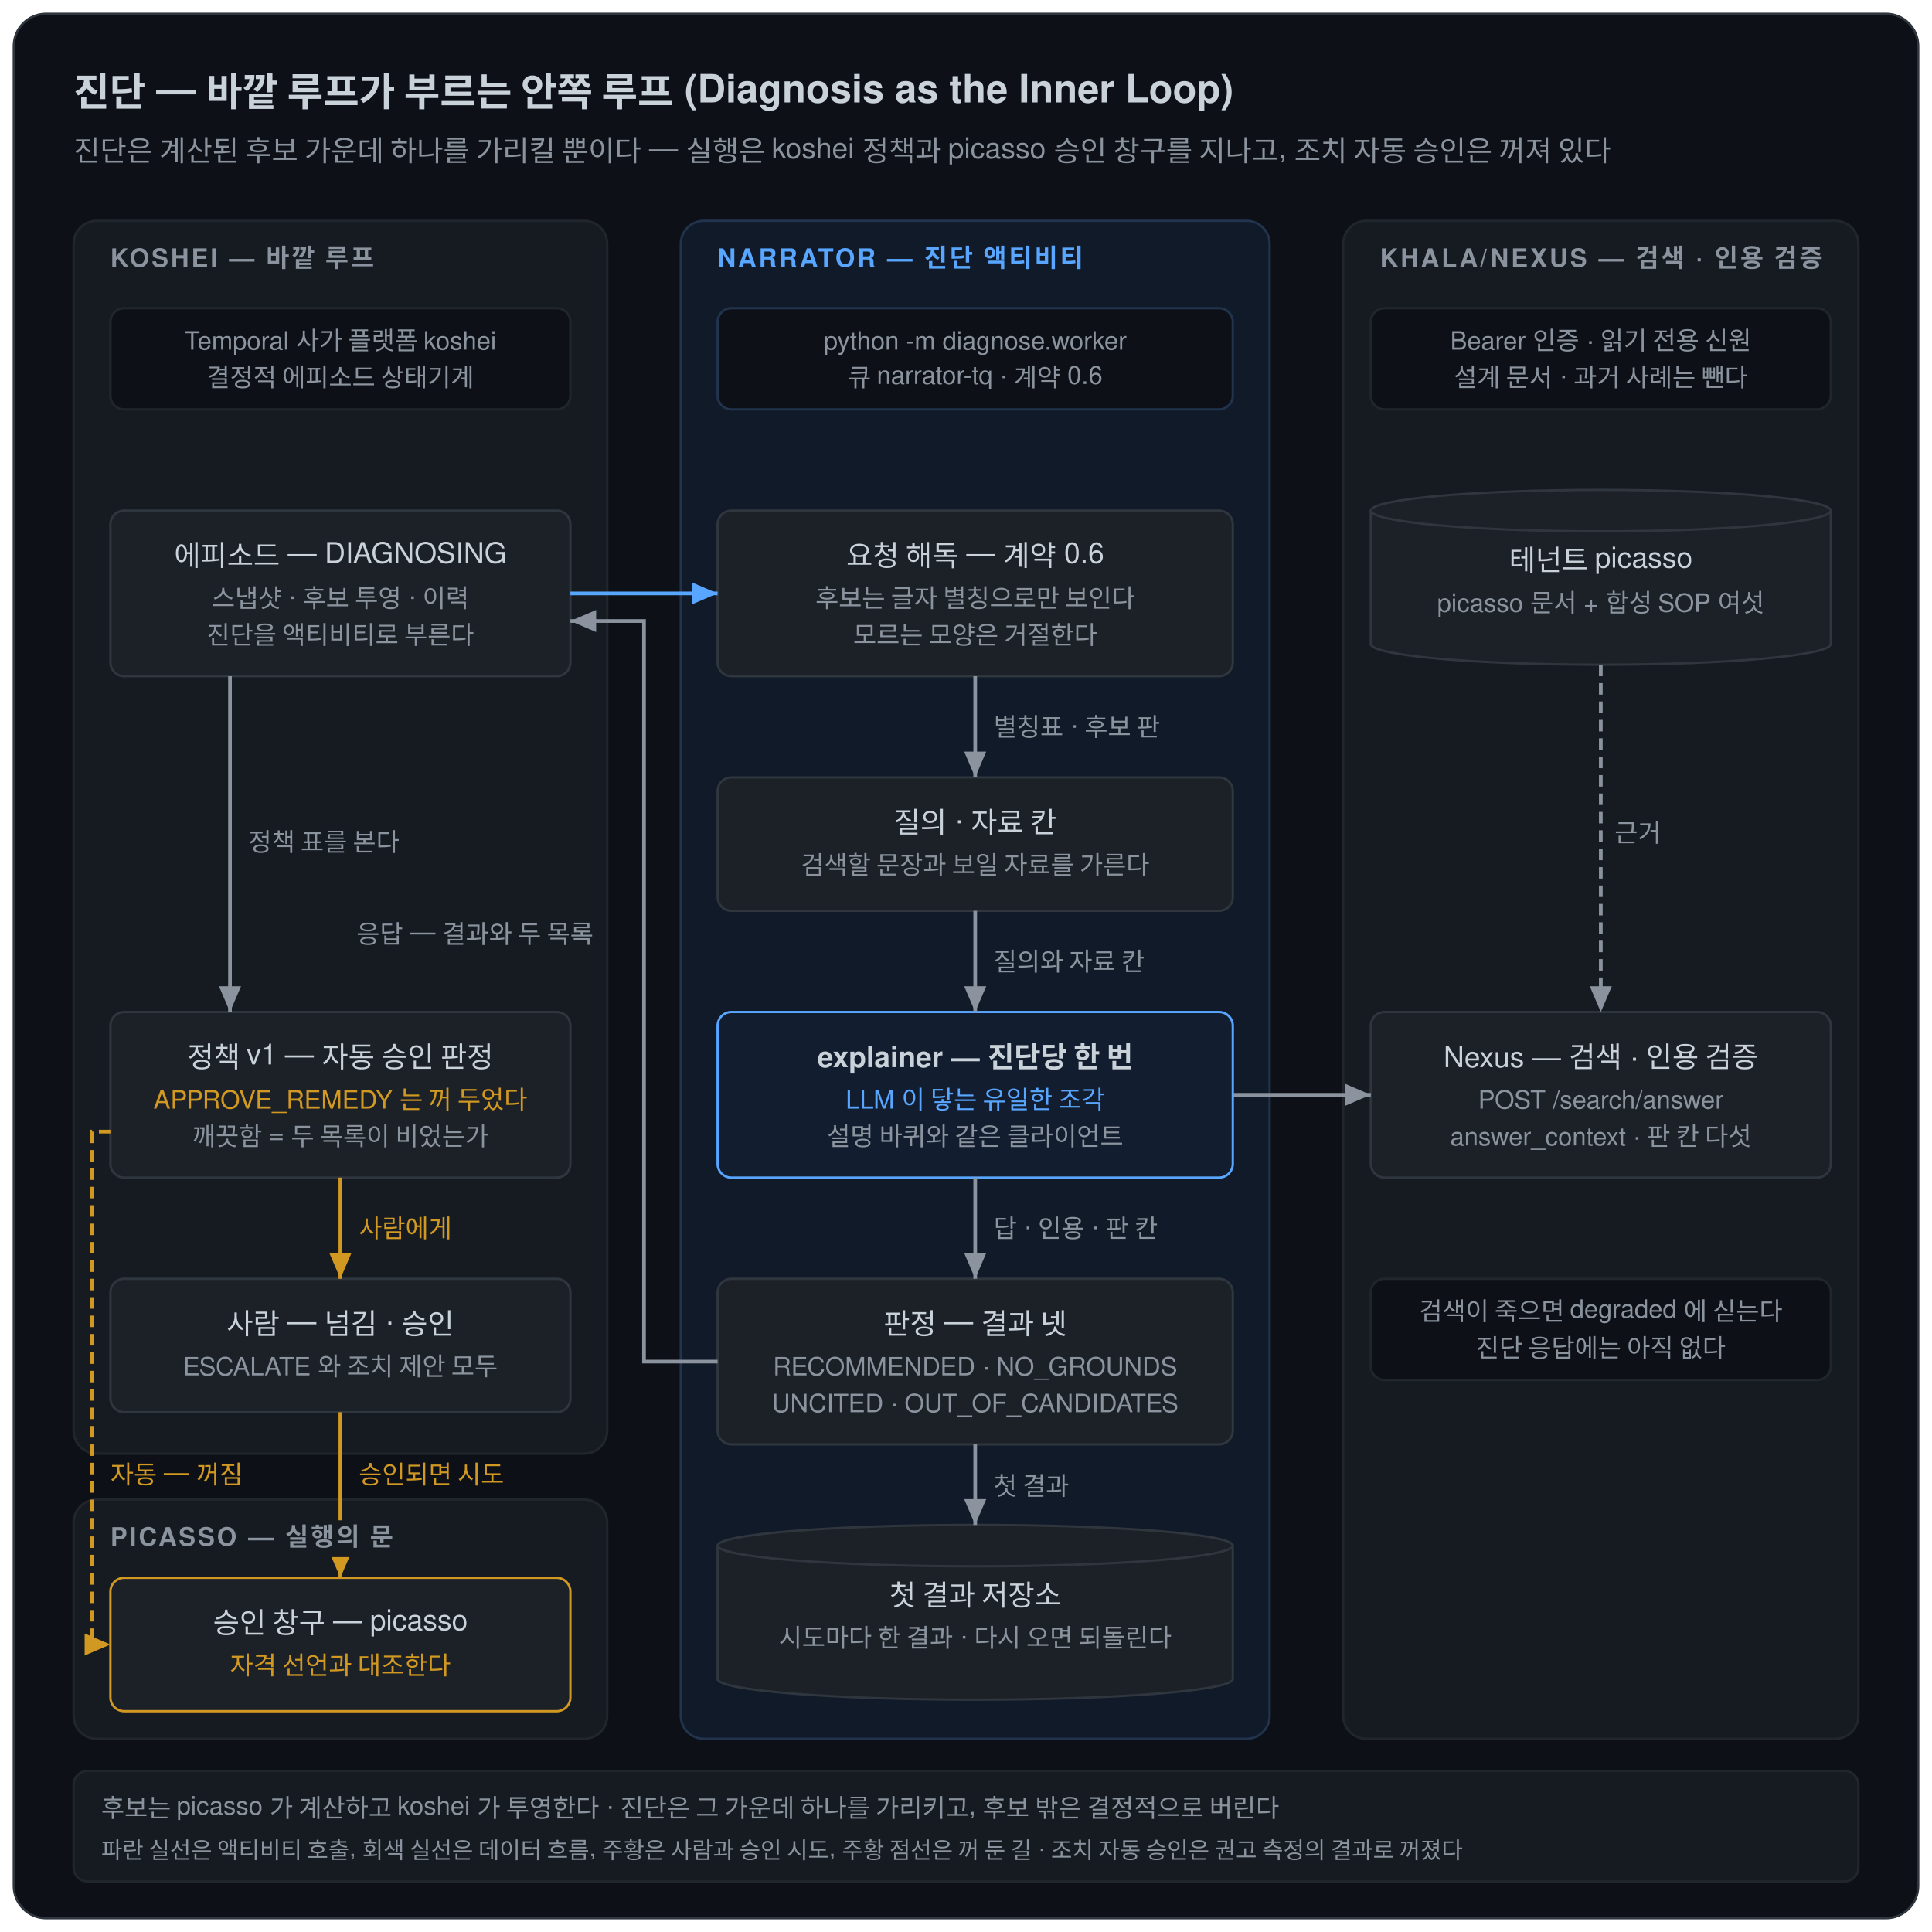
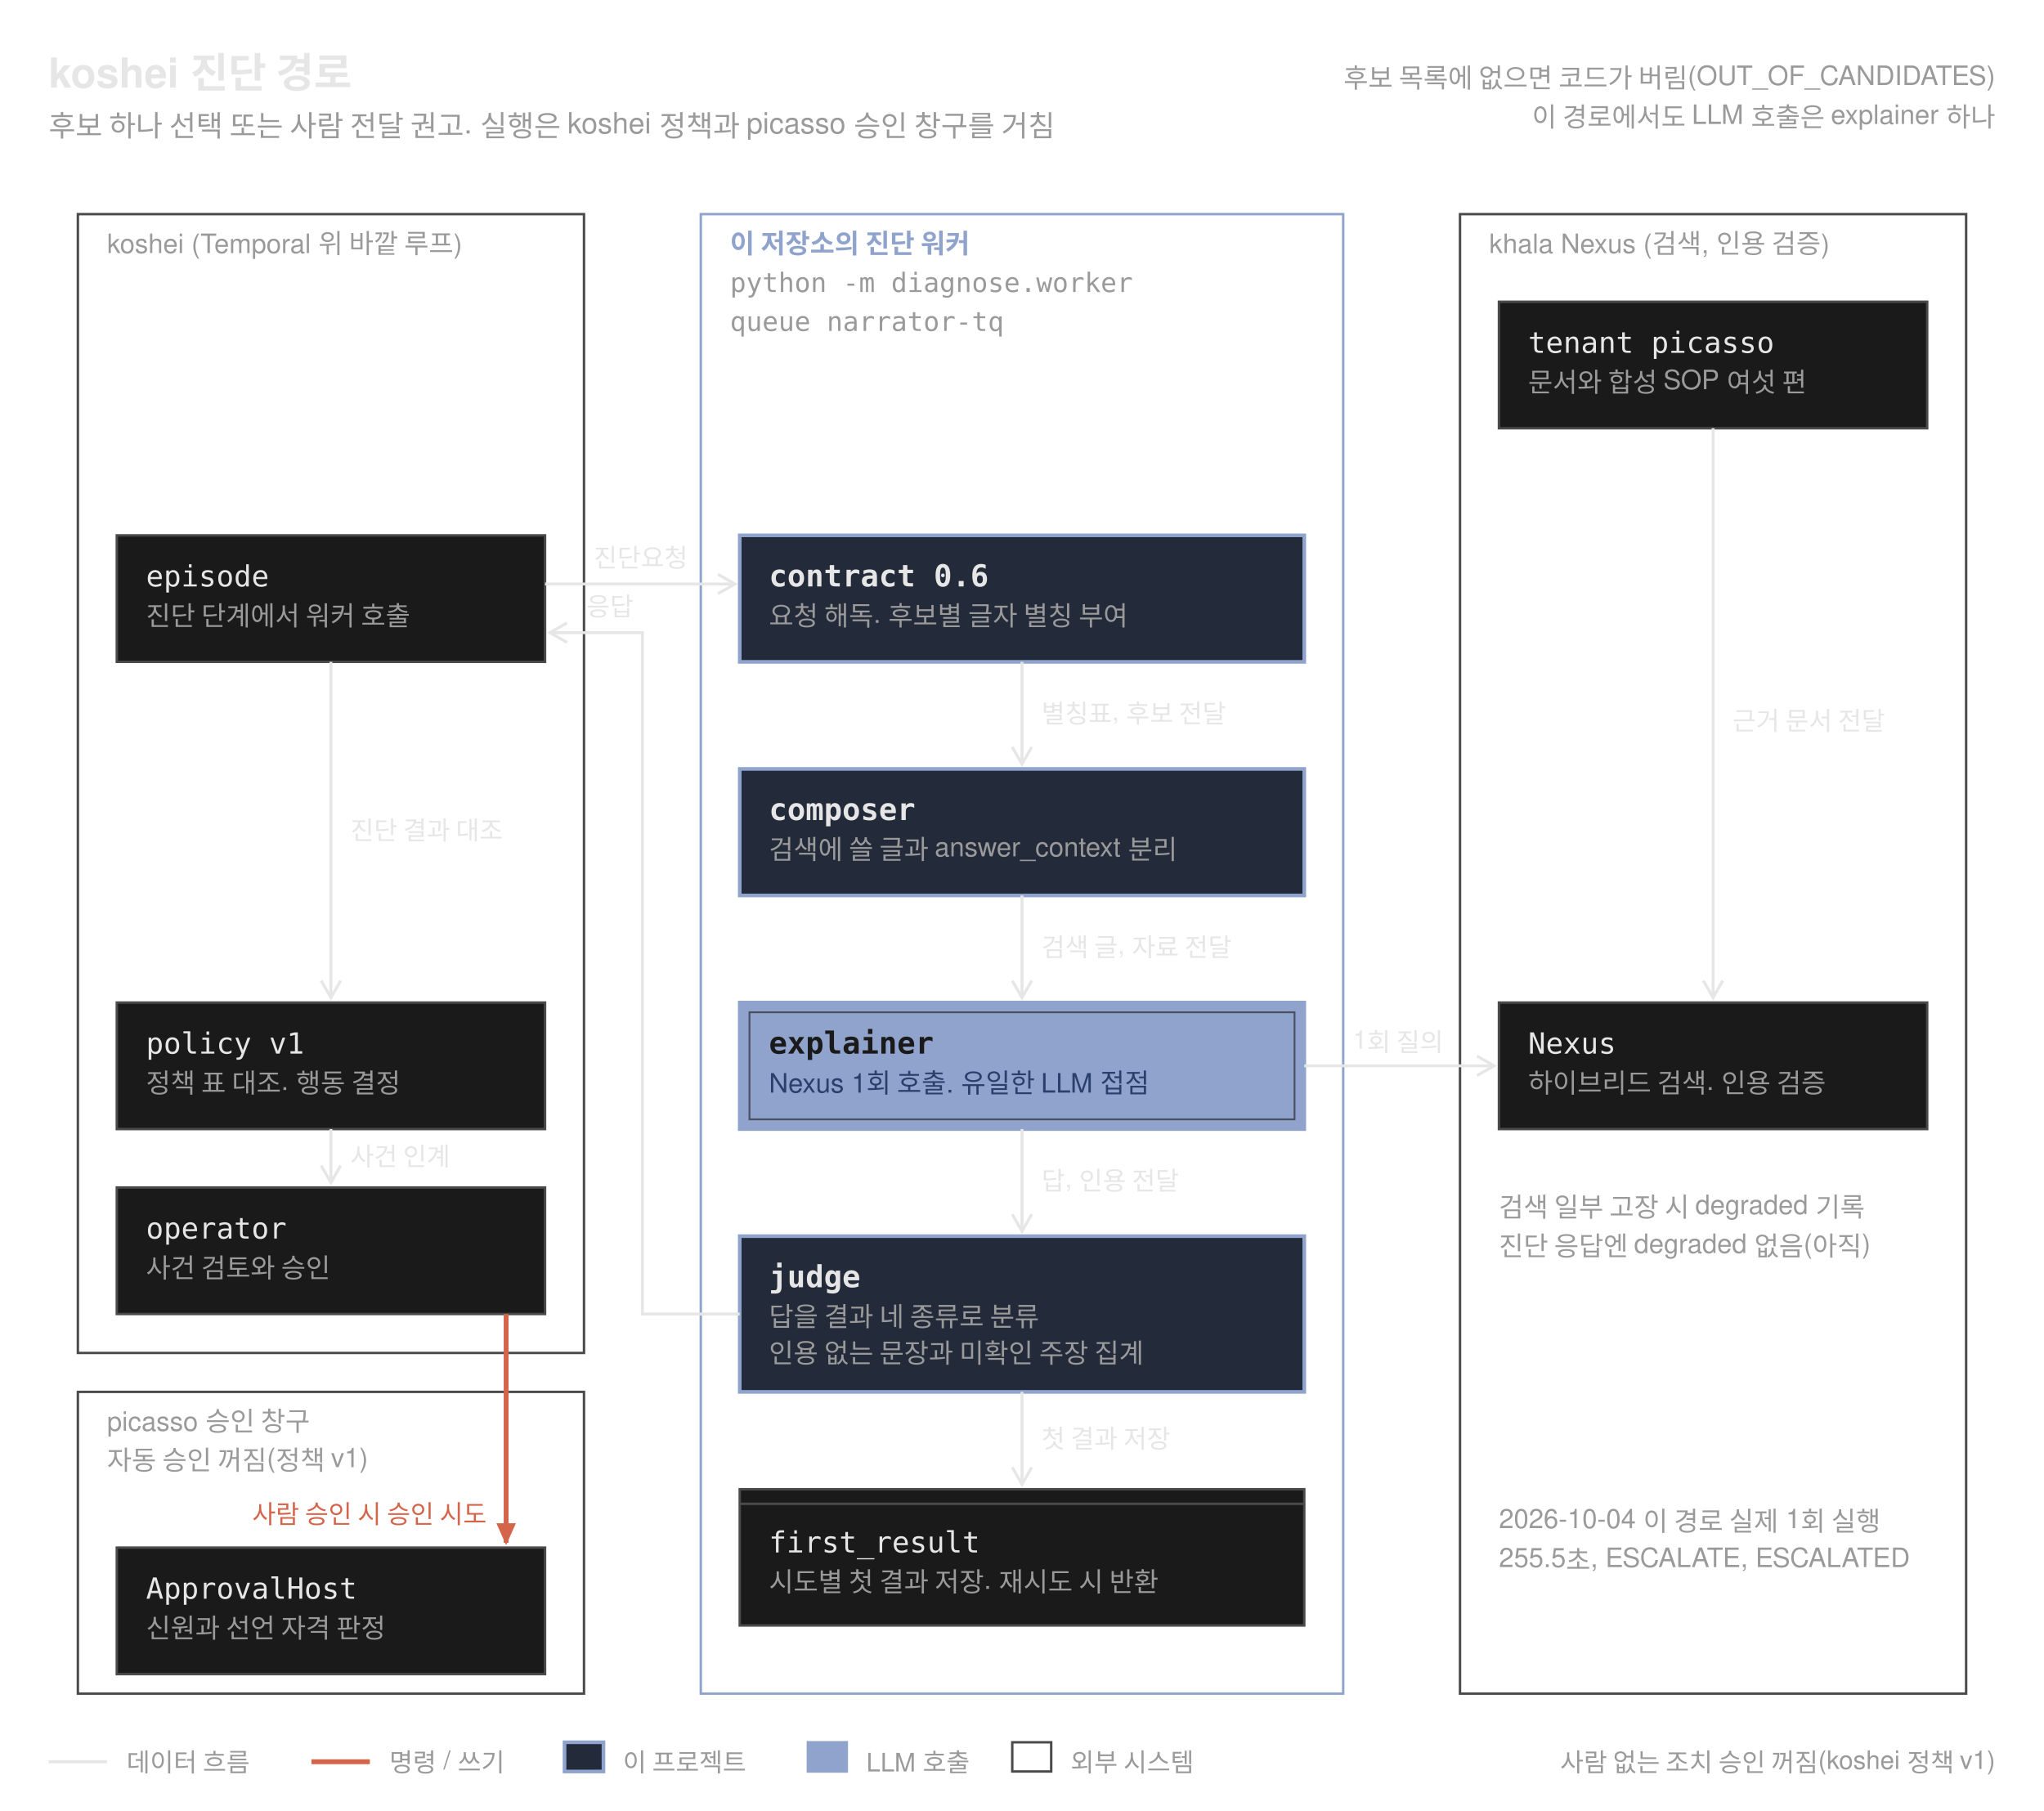
- <svg xmlns="http://www.w3.org/2000/svg" width="840" height="840" viewBox="0 0 840 840" font-family="Malgun Gothic,Apple SD Gothic Neo,Noto Sans KR,Segoe UI,-apple-system,Helvetica,Arial,sans-serif">
+ <svg xmlns="http://www.w3.org/2000/svg" width="840" height="744" viewBox="0 0 840 744">
  <defs>
-     <marker id="am" markerWidth="9" markerHeight="9" refX="7" refY="3" orient="auto">
-       <path d="M0,0 L7,3 L0,6 Z" fill="#8b949e" />
+     <marker id="data" markerUnits="userSpaceOnUse" markerWidth="10" markerHeight="10" refX="8" refY="5" orient="auto">
+       <path d="M1,1 L8,5 L1,9" fill="none" stroke="#e6e6e6" stroke-width="1.2" />
    </marker>
-     <marker id="ab" markerWidth="9" markerHeight="9" refX="7" refY="3" orient="auto">
-       <path d="M0,0 L7,3 L0,6 Z" fill="#58a6ff" />
+     <marker id="obs" markerUnits="userSpaceOnUse" markerWidth="10" markerHeight="10" refX="8" refY="5" orient="auto">
+       <path d="M1,1 L8,5 L1,9" fill="none" stroke="#9a9a9a" stroke-width="1.2" />
    </marker>
-     <marker id="aw" markerWidth="9" markerHeight="9" refX="7" refY="3" orient="auto">
-       <path d="M0,0 L7,3 L0,6 Z" fill="#d29922" />
+     <marker id="gov" markerUnits="userSpaceOnUse" markerWidth="10" markerHeight="10" refX="8" refY="5" orient="auto">
+       <path d="M1,1 L8,5 L1,9" fill="none" stroke="#8fa3cc" stroke-width="1.2" />
+     </marker>
+     <marker id="cmd" markerUnits="userSpaceOnUse" markerWidth="10" markerHeight="10" refX="8" refY="5" orient="auto">
+       <path d="M0,1 L9,5 L0,9 Z" fill="#d4654a" />
    </marker>
  </defs>
-   <rect x="6" y="6" width="828" height="828" rx="14" fill="#0d1117" stroke="#30363d" />
-   <text x="32" y="46" font-size="17" font-weight="600" fill="#c9d1d9">진단 — 바깥 루프가 부르는 안쪽 루프 (Diagnosis as the Inner Loop)</text>
-   <text x="32" y="70" font-size="12.5" fill="#8b949e">진단은 계산된 후보 가운데 하나를 가리킬 뿐이다 — 실행은 koshei 정책과 picasso 승인 창구를 지나고, 조치 자동 승인은 꺼져 있다</text>
-   <rect x="32" y="96" width="232" height="536" rx="10" fill="#161b22" stroke="#21262d" />
-   <text x="48" y="116" font-size="11" font-weight="700" fill="#8b949e" letter-spacing="1">KOSHEI — 바깥 루프</text>
-   <rect x="32" y="652" width="232" height="104" rx="10" fill="#161b22" stroke="#21262d" />
-   <rect x="296" y="96" width="256" height="660" rx="10" fill="#101a28" stroke="#22334d" />
-   <text x="312" y="116" font-size="11" font-weight="700" fill="#58a6ff" letter-spacing="1">NARRATOR — 진단 액티비티</text>
-   <rect x="584" y="96" width="224" height="660" rx="10" fill="#161b22" stroke="#21262d" />
-   <text x="600" y="116" font-size="11" font-weight="700" fill="#8b949e" letter-spacing="1">KHALA/NEXUS — 검색 · 인용 검증</text>
-   <rect x="48" y="134" width="200" height="44" rx="6" fill="#0d1117" stroke="#21262d" />
-   <text x="148" y="152" font-size="11" fill="#8b949e" text-anchor="middle">Temporal 사가 플랫폼 koshei</text>
-   <text x="148" y="168" font-size="11" fill="#8b949e" text-anchor="middle">결정적 에피소드 상태기계</text>
-   <rect x="312" y="134" width="224" height="44" rx="6" fill="#0d1117" stroke="#22334d" />
-   <text x="424" y="152" font-size="11" fill="#8b949e" text-anchor="middle">python -m diagnose.worker</text>
-   <text x="424" y="168" font-size="11" fill="#8b949e" text-anchor="middle">큐 narrator-tq · 계약 0.6</text>
-   <rect x="596" y="134" width="200" height="44" rx="6" fill="#0d1117" stroke="#21262d" />
-   <text x="696" y="152" font-size="11" fill="#8b949e" text-anchor="middle">Bearer 인증 · 읽기 전용 신원</text>
-   <text x="696" y="168" font-size="11" fill="#8b949e" text-anchor="middle">설계 문서 · 과거 사례는 뺀다</text>
-   <rect x="48" y="222" width="200" height="72" rx="6" fill="#1c2128" stroke="#30363d" />
-   <text x="148" y="246" font-size="12.5" fill="#c9d1d9" text-anchor="middle">에피소드 — DIAGNOSING</text>
-   <text x="148" y="264" font-size="11" fill="#8b949e" text-anchor="middle">스냅샷 · 후보 투영 · 이력</text>
-   <text x="148" y="280" font-size="11" fill="#8b949e" text-anchor="middle">진단을 액티비티로 부른다</text>
-   <rect x="48" y="440" width="200" height="72" rx="6" fill="#1c2128" stroke="#30363d" />
-   <text x="148" y="464" font-size="12.5" fill="#c9d1d9" text-anchor="middle">정책 v1 — 자동 승인 판정</text>
-   <text x="148" y="482" font-size="11" fill="#d29922" text-anchor="middle">APPROVE_REMEDY 는 꺼 두었다</text>
-   <text x="148" y="498" font-size="11" fill="#8b949e" text-anchor="middle">깨끗함 = 두 목록이 비었는가</text>
-   <rect x="48" y="556" width="200" height="58" rx="6" fill="#1c2128" stroke="#30363d" />
-   <text x="148" y="580" font-size="12.5" fill="#c9d1d9" text-anchor="middle">사람 — 넘김 · 승인</text>
-   <text x="148" y="598" font-size="11" fill="#8b949e" text-anchor="middle">ESCALATE 와 조치 제안 모두</text>
-   <rect x="48" y="686" width="200" height="58" rx="6" fill="#1c2128" stroke="#d29922" />
-   <text x="148" y="710" font-size="12.5" fill="#c9d1d9" text-anchor="middle">승인 창구 — picasso</text>
-   <text x="148" y="728" font-size="11" fill="#d29922" text-anchor="middle">자격 선언과 대조한다</text>
-   <rect x="312" y="222" width="224" height="72" rx="6" fill="#1c2128" stroke="#30363d" />
-   <text x="424" y="246" font-size="12.5" fill="#c9d1d9" text-anchor="middle">요청 해독 — 계약 0.6</text>
-   <text x="424" y="264" font-size="11" fill="#8b949e" text-anchor="middle">후보는 글자 별칭으로만 보인다</text>
-   <text x="424" y="280" font-size="11" fill="#8b949e" text-anchor="middle">모르는 모양은 거절한다</text>
-   <rect x="312" y="338" width="224" height="58" rx="6" fill="#1c2128" stroke="#30363d" />
-   <text x="424" y="362" font-size="12.5" fill="#c9d1d9" text-anchor="middle">질의 · 자료 칸</text>
-   <text x="424" y="380" font-size="11" fill="#8b949e" text-anchor="middle">검색할 문장과 보일 자료를 가른다</text>
-   <rect x="312" y="440" width="224" height="72" rx="6" fill="#121d2f" stroke="#58a6ff" />
-   <text x="424" y="464" font-size="12.5" font-weight="600" fill="#c9d1d9" text-anchor="middle">explainer — 진단당 한 번</text>
-   <text x="424" y="482" font-size="11" fill="#58a6ff" text-anchor="middle">LLM 이 닿는 유일한 조각</text>
-   <text x="424" y="498" font-size="11" fill="#8b949e" text-anchor="middle">설명 바퀴와 같은 클라이언트</text>
-   <rect x="312" y="556" width="224" height="72" rx="6" fill="#1c2128" stroke="#30363d" />
-   <text x="424" y="580" font-size="12.5" fill="#c9d1d9" text-anchor="middle">판정 — 결과 넷</text>
-   <text x="424" y="598" font-size="11" fill="#8b949e" text-anchor="middle">RECOMMENDED · NO_GROUNDS</text>
-   <text x="424" y="614" font-size="11" fill="#8b949e" text-anchor="middle">UNCITED · OUT_OF_CANDIDATES</text>
-   <path d="M312,672 a112,9 0 0 1 224,0 l0,58 a112,9 0 0 1 -224,0 Z" fill="#1c2128" stroke="#30363d" />
-   <path d="M312,672 a112,9 0 0 0 224,0" fill="none" stroke="#30363d" />
-   <text x="424" y="698" font-size="12.5" fill="#c9d1d9" text-anchor="middle">첫 결과 저장소</text>
-   <text x="424" y="716" font-size="11" fill="#8b949e" text-anchor="middle">시도마다 한 결과 · 다시 오면 되돌린다</text>
-   <path d="M596,222 a100,9 0 0 1 200,0 l0,58 a100,9 0 0 1 -200,0 Z" fill="#1c2128" stroke="#30363d" />
-   <path d="M596,222 a100,9 0 0 0 200,0" fill="none" stroke="#30363d" />
-   <text x="696" y="248" font-size="12.5" fill="#c9d1d9" text-anchor="middle">테넌트 picasso</text>
-   <text x="696" y="266" font-size="11" fill="#8b949e" text-anchor="middle">picasso 문서 + 합성 SOP 여섯</text>
-   <rect x="596" y="440" width="200" height="72" rx="6" fill="#1c2128" stroke="#30363d" />
-   <text x="696" y="464" font-size="12.5" fill="#c9d1d9" text-anchor="middle">Nexus — 검색 · 인용 검증</text>
-   <text x="696" y="482" font-size="11" fill="#8b949e" text-anchor="middle">POST /search/answer</text>
-   <text x="696" y="498" font-size="11" fill="#8b949e" text-anchor="middle">answer_context · 판 칸 다섯</text>
-   <rect x="596" y="556" width="200" height="44" rx="6" fill="#0d1117" stroke="#21262d" />
-   <text x="696" y="574" font-size="11" fill="#8b949e" text-anchor="middle">검색이 죽으면 degraded 에 싣는다</text>
-   <text x="696" y="590" font-size="11" fill="#8b949e" text-anchor="middle">진단 응답에는 아직 없다</text>
-   <polyline points="248,258 312,258" fill="none" stroke="#58a6ff" stroke-width="1.6" marker-end="url(#ab)" />
-   <polyline points="424,294 424,338" fill="none" stroke="#8b949e" stroke-width="1.6" marker-end="url(#am)" />
-   <text x="432" y="320" font-size="11" fill="#8b949e">별칭표 · 후보 판</text>
-   <polyline points="424,396 424,440" fill="none" stroke="#8b949e" stroke-width="1.6" marker-end="url(#am)" />
-   <text x="432" y="422" font-size="11" fill="#8b949e">질의와 자료 칸</text>
-   <polyline points="424,512 424,556" fill="none" stroke="#8b949e" stroke-width="1.6" marker-end="url(#am)" />
-   <text x="432" y="538" font-size="11" fill="#8b949e">답 · 인용 · 판 칸</text>
-   <polyline points="424,628 424,663" fill="none" stroke="#8b949e" stroke-width="1.6" marker-end="url(#am)" />
-   <text x="432" y="650" font-size="11" fill="#8b949e">첫 결과</text>
-   <polyline points="536,476 596,476" fill="none" stroke="#8b949e" stroke-width="1.6" marker-end="url(#am)" />
-   <polyline points="696,289 696,440" fill="none" stroke="#8b949e" stroke-width="1.6" stroke-dasharray="5 3" marker-end="url(#am)" />
-   <text x="702" y="366" font-size="11" fill="#8b949e">근거</text>
-   <polyline points="312,592 280,592 280,270 248,270" fill="none" stroke="#8b949e" stroke-width="1.6" marker-end="url(#am)" />
-   <text x="258" y="410" font-size="11" fill="#8b949e" text-anchor="end">응답 — 결과와 두 목록</text>
-   <polyline points="100,294 100,440" fill="none" stroke="#8b949e" stroke-width="1.6" marker-end="url(#am)" />
-   <text x="108" y="370" font-size="11" fill="#8b949e">정책 표를 본다</text>
-   <polyline points="148,512 148,556" fill="none" stroke="#d29922" stroke-width="1.6" marker-end="url(#aw)" />
-   <text x="156" y="538" font-size="11" fill="#d29922">사람에게</text>
-   <polyline points="148,614 148,686" fill="none" stroke="#d29922" stroke-width="1.6" marker-end="url(#aw)" />
-   <text x="156" y="645" font-size="11" fill="#d29922">승인되면 시도</text>
-   <polyline points="48,492 40,492 40,715 48,715" fill="none" stroke="#d29922" stroke-width="1.6" stroke-dasharray="5 3" marker-end="url(#aw)" />
-   <text x="48" y="645" font-size="11" fill="#d29922">자동 — 꺼짐</text>
-   <g>
-     <rect x="141" y="661" width="14" height="16" fill="#161b22" />
-     <text x="48" y="672" font-size="11" font-weight="700" fill="#8b949e" letter-spacing="1">PICASSO — 실행의 문</text>
+   <g font-family="'Helvetica Neue', Helvetica, Arial, 'Apple SD Gothic Neo', 'Malgun Gothic', 'Noto Sans KR', 'Noto Sans CJK KR', sans-serif" fill="#e6e6e6">
+     <text x="20" y="36" font-size="17" font-weight="700">koshei 진단 경로</text>
+     <text x="20" y="56" font-size="12" fill="#9a9a9a">후보 하나 선택 또는 사람 전달 권고. 실행은 koshei 정책과 picasso 승인 창구를 거침</text>
+     <text x="820" y="36" font-size="11" fill="#9a9a9a" text-anchor="end">후보 목록에 없으면 코드가 버림(OUT_OF_CANDIDATES)</text>
+     <text x="820" y="52" font-size="11" fill="#9a9a9a" text-anchor="end">이 경로에서도 LLM 호출은 explainer 하나</text>
+     <rect x="32" y="88" width="208" height="468" fill="none" stroke="#4a4a4a" />
+     <text x="44" y="104" font-size="11" fill="#9a9a9a">koshei (Temporal 위 바깥 루프)</text>
+     <rect x="32" y="572" width="208" height="124" fill="none" stroke="#4a4a4a" />
+     <text x="44" y="588" font-size="11" fill="#9a9a9a">picasso 승인 창구</text>
+     <text x="44" y="604" font-size="11" fill="#9a9a9a">자동 승인 꺼짐(정책 v1)</text>
+     <rect x="288" y="88" width="264" height="608" fill="none" stroke="#8fa3cc" />
+     <text x="300" y="104" font-size="11" fill="#8fa3cc" font-weight="700">이 저장소의 진단 워커</text>
+     <text x="300" y="120" font-size="11" fill="#9a9a9a" font-family="Menlo, Consolas, 'DejaVu Sans Mono', monospace">python -m diagnose.worker</text>
+     <text x="300" y="136" font-size="11" fill="#9a9a9a" font-family="Menlo, Consolas, 'DejaVu Sans Mono', monospace">queue narrator-tq</text>
+     <rect x="600" y="88" width="208" height="608" fill="none" stroke="#4a4a4a" />
+     <text x="612" y="104" font-size="11" fill="#9a9a9a">khala Nexus (검색, 인용 검증)</text>
+     <rect x="48" y="220" width="176" height="52" fill="#1a1a1a" stroke="#4a4a4a" />
+     <text x="60" y="241" font-size="12" font-family="Menlo, Consolas, 'DejaVu Sans Mono', monospace">episode</text>
+     <text x="60" y="257" font-size="11" fill="#9a9a9a">진단 단계에서 워커 호출</text>
+     <rect x="48" y="412" width="176" height="52" fill="#1a1a1a" stroke="#4a4a4a" />
+     <text x="60" y="433" font-size="12" font-family="Menlo, Consolas, 'DejaVu Sans Mono', monospace">policy v1</text>
+     <text x="60" y="449" font-size="11" fill="#9a9a9a">정책 표 대조. 행동 결정</text>
+     <rect x="48" y="488" width="176" height="52" fill="#1a1a1a" stroke="#4a4a4a" />
+     <text x="60" y="509" font-size="12" font-family="Menlo, Consolas, 'DejaVu Sans Mono', monospace">operator</text>
+     <text x="60" y="525" font-size="11" fill="#9a9a9a">사건 검토와 승인</text>
+     <rect x="48" y="636" width="176" height="52" fill="#1a1a1a" stroke="#4a4a4a" />
+     <text x="60" y="657" font-size="12" font-family="Menlo, Consolas, 'DejaVu Sans Mono', monospace">ApprovalHost</text>
+     <text x="60" y="673" font-size="11" fill="#9a9a9a">신원과 선언 자격 판정</text>
+     <rect x="304" y="220" width="232" height="52" fill="#232a3a" stroke="#8fa3cc" stroke-width="1.5" />
+     <text x="316" y="241" font-size="12.5" font-weight="700" font-family="Menlo, Consolas, 'DejaVu Sans Mono', monospace">contract 0.6</text>
+     <text x="316" y="257" font-size="11" fill="#9a9a9a">요청 해독. 후보별 글자 별칭 부여</text>
+     <rect x="304" y="316" width="232" height="52" fill="#232a3a" stroke="#8fa3cc" stroke-width="1.5" />
+     <text x="316" y="337" font-size="12.5" font-weight="700" font-family="Menlo, Consolas, 'DejaVu Sans Mono', monospace">composer</text>
+     <text x="316" y="353" font-size="11" fill="#9a9a9a">검색에 쓸 글과 answer_context 분리</text>
+     <rect x="304" y="412" width="232" height="52" fill="#8fa3cc" stroke="#8fa3cc" stroke-width="1.5" />
+     <rect x="308" y="416" width="224" height="44" fill="none" stroke="#1a1a1a" stroke-width="0.75" stroke-opacity="0.6" />
+     <text x="316" y="433" font-size="12.5" fill="#1a1a1a" font-weight="700" font-family="Menlo, Consolas, 'DejaVu Sans Mono', monospace">explainer</text>
+     <text x="316" y="449" font-size="11" fill="#2b3f6b">Nexus 1회 호출. 유일한 LLM 접점</text>
+     <rect x="304" y="508" width="232" height="64" fill="#232a3a" stroke="#8fa3cc" stroke-width="1.5" />
+     <text x="316" y="529" font-size="12.5" font-weight="700" font-family="Menlo, Consolas, 'DejaVu Sans Mono', monospace">judge</text>
+     <text x="316" y="545" font-size="11" fill="#9a9a9a">답을 결과 네 종류로 분류</text>
+     <text x="316" y="560" font-size="11" fill="#9a9a9a">인용 없는 문장과 미확인 주장 집계</text>
+     <rect x="304" y="612" width="232" height="56" fill="#1a1a1a" stroke="#4a4a4a" />
+     <path d="M304,618 H536" fill="none" stroke="#4a4a4a" />
+     <text x="316" y="638" font-size="12" font-family="Menlo, Consolas, 'DejaVu Sans Mono', monospace">first_result</text>
+     <text x="316" y="654" font-size="11" fill="#9a9a9a">시도별 첫 결과 저장. 재시도 시 반환</text>
+     <rect x="616" y="124" width="176" height="52" fill="#1a1a1a" stroke="#4a4a4a" />
+     <text x="628" y="145" font-size="12" font-family="Menlo, Consolas, 'DejaVu Sans Mono', monospace">tenant picasso</text>
+     <text x="628" y="161" font-size="11" fill="#9a9a9a">문서와 합성 SOP 여섯 편</text>
+     <rect x="616" y="412" width="176" height="52" fill="#1a1a1a" stroke="#4a4a4a" />
+     <text x="628" y="433" font-size="12" font-family="Menlo, Consolas, 'DejaVu Sans Mono', monospace">Nexus</text>
+     <text x="628" y="449" font-size="11" fill="#9a9a9a">하이브리드 검색. 인용 검증</text>
+     <text x="616" y="500" font-size="11" fill="#9a9a9a">검색 일부 고장 시 degraded 기록</text>
+     <text x="616" y="516" font-size="11" fill="#9a9a9a">진단 응답엔 degraded 없음(아직)</text>
+     <text x="616" y="628" font-size="11" fill="#9a9a9a">2026-10-04 이 경로 실제 1회 실행</text>
+     <text x="616" y="644" font-size="11" fill="#9a9a9a">255.5초, ESCALATE, ESCALATED</text>
+     <path d="M224,240 H302" fill="none" stroke="#e6e6e6" stroke-width="1.2" marker-end="url(#data)" />
+     <text x="244" y="233" font-size="10.5">진단요청</text>
+     <path d="M420,272 V314" fill="none" stroke="#e6e6e6" stroke-width="1.2" marker-end="url(#data)" />
+     <text x="428" y="297" font-size="10.5">별칭표, 후보 전달</text>
+     <path d="M420,368 V410" fill="none" stroke="#e6e6e6" stroke-width="1.2" marker-end="url(#data)" />
+     <text x="428" y="393" font-size="10.5">검색 글, 자료 전달</text>
+     <path d="M420,464 V506" fill="none" stroke="#e6e6e6" stroke-width="1.2" marker-end="url(#data)" />
+     <text x="428" y="489" font-size="10.5">답, 인용 전달</text>
+     <path d="M420,572 V610" fill="none" stroke="#e6e6e6" stroke-width="1.2" marker-end="url(#data)" />
+     <text x="428" y="595" font-size="10.5">첫 결과 저장</text>
+     <path d="M536,438 H614" fill="none" stroke="#e6e6e6" stroke-width="1.2" marker-end="url(#data)" />
+     <text x="556" y="431" font-size="10.5">1회 질의</text>
+     <path d="M704,176 V410" fill="none" stroke="#e6e6e6" stroke-width="1.2" marker-end="url(#data)" />
+     <text x="712" y="300" font-size="10.5">근거 문서 전달</text>
+     <path d="M304,540 H264 V260 H226" fill="none" stroke="#e6e6e6" stroke-width="1.2" marker-end="url(#data)" />
+     <text x="241" y="253" font-size="10.5">응답</text>
+     <path d="M136,272 V410" fill="none" stroke="#e6e6e6" stroke-width="1.2" marker-end="url(#data)" />
+     <text x="144" y="345" font-size="10.5">진단 결과 대조</text>
+     <path d="M136,464 V486" fill="none" stroke="#e6e6e6" stroke-width="1.2" marker-end="url(#data)" />
+     <text x="144" y="479" font-size="10.5">사건 인계</text>
+     <path d="M208,540 V634" fill="none" stroke="#d4654a" stroke-width="2" marker-end="url(#cmd)" />
+     <text x="200" y="626" font-size="10.5" fill="#d4654a" text-anchor="end">사람 승인 시 승인 시도</text>
+     <path d="M20,724 H44" fill="none" stroke="#e6e6e6" stroke-width="1.2" />
+     <text x="52" y="728" font-size="10.5" fill="#9a9a9a">데이터 흐름</text>
+     <path d="M128,724 H152" fill="none" stroke="#d4654a" stroke-width="2" />
+     <text x="160" y="728" font-size="10.5" fill="#9a9a9a">명령 / 쓰기</text>
+     <rect x="232" y="716" width="16" height="12" fill="#232a3a" stroke="#8fa3cc" stroke-width="1.5" />
+     <text x="256" y="728" font-size="10.5" fill="#9a9a9a">이 프로젝트</text>
+     <rect x="332" y="716" width="16" height="12" fill="#8fa3cc" stroke="#8fa3cc" />
+     <text x="356" y="728" font-size="10.5" fill="#9a9a9a">LLM 호출</text>
+     <rect x="416" y="716" width="16" height="12" fill="none" stroke="#4a4a4a" />
+     <text x="440" y="728" font-size="10.5" fill="#9a9a9a">외부 시스템</text>
+     <text x="820" y="728" font-size="10.5" fill="#9a9a9a" text-anchor="end">사람 없는 조치 승인 꺼짐(koshei 정책 v1)</text>
  </g>
-   <rect x="32" y="770" width="776" height="48" rx="6" fill="#161b22" stroke="#21262d" />
-   <text x="44" y="790" font-size="11" fill="#8b949e">후보는 picasso 가 계산하고 koshei 가 투영한다 · 진단은 그 가운데 하나를 가리키고, 후보 밖은 결정적으로 버린다</text>
-   <text x="44" y="808" font-size="10" fill="#8b949e">파란 실선은 액티비티 호출, 회색 실선은 데이터 흐름, 주황은 사람과 승인 시도, 주황 점선은 꺼 둔 길 · 조치 자동 승인은 권고 측정의 결과로 꺼졌다</text>
</svg>
